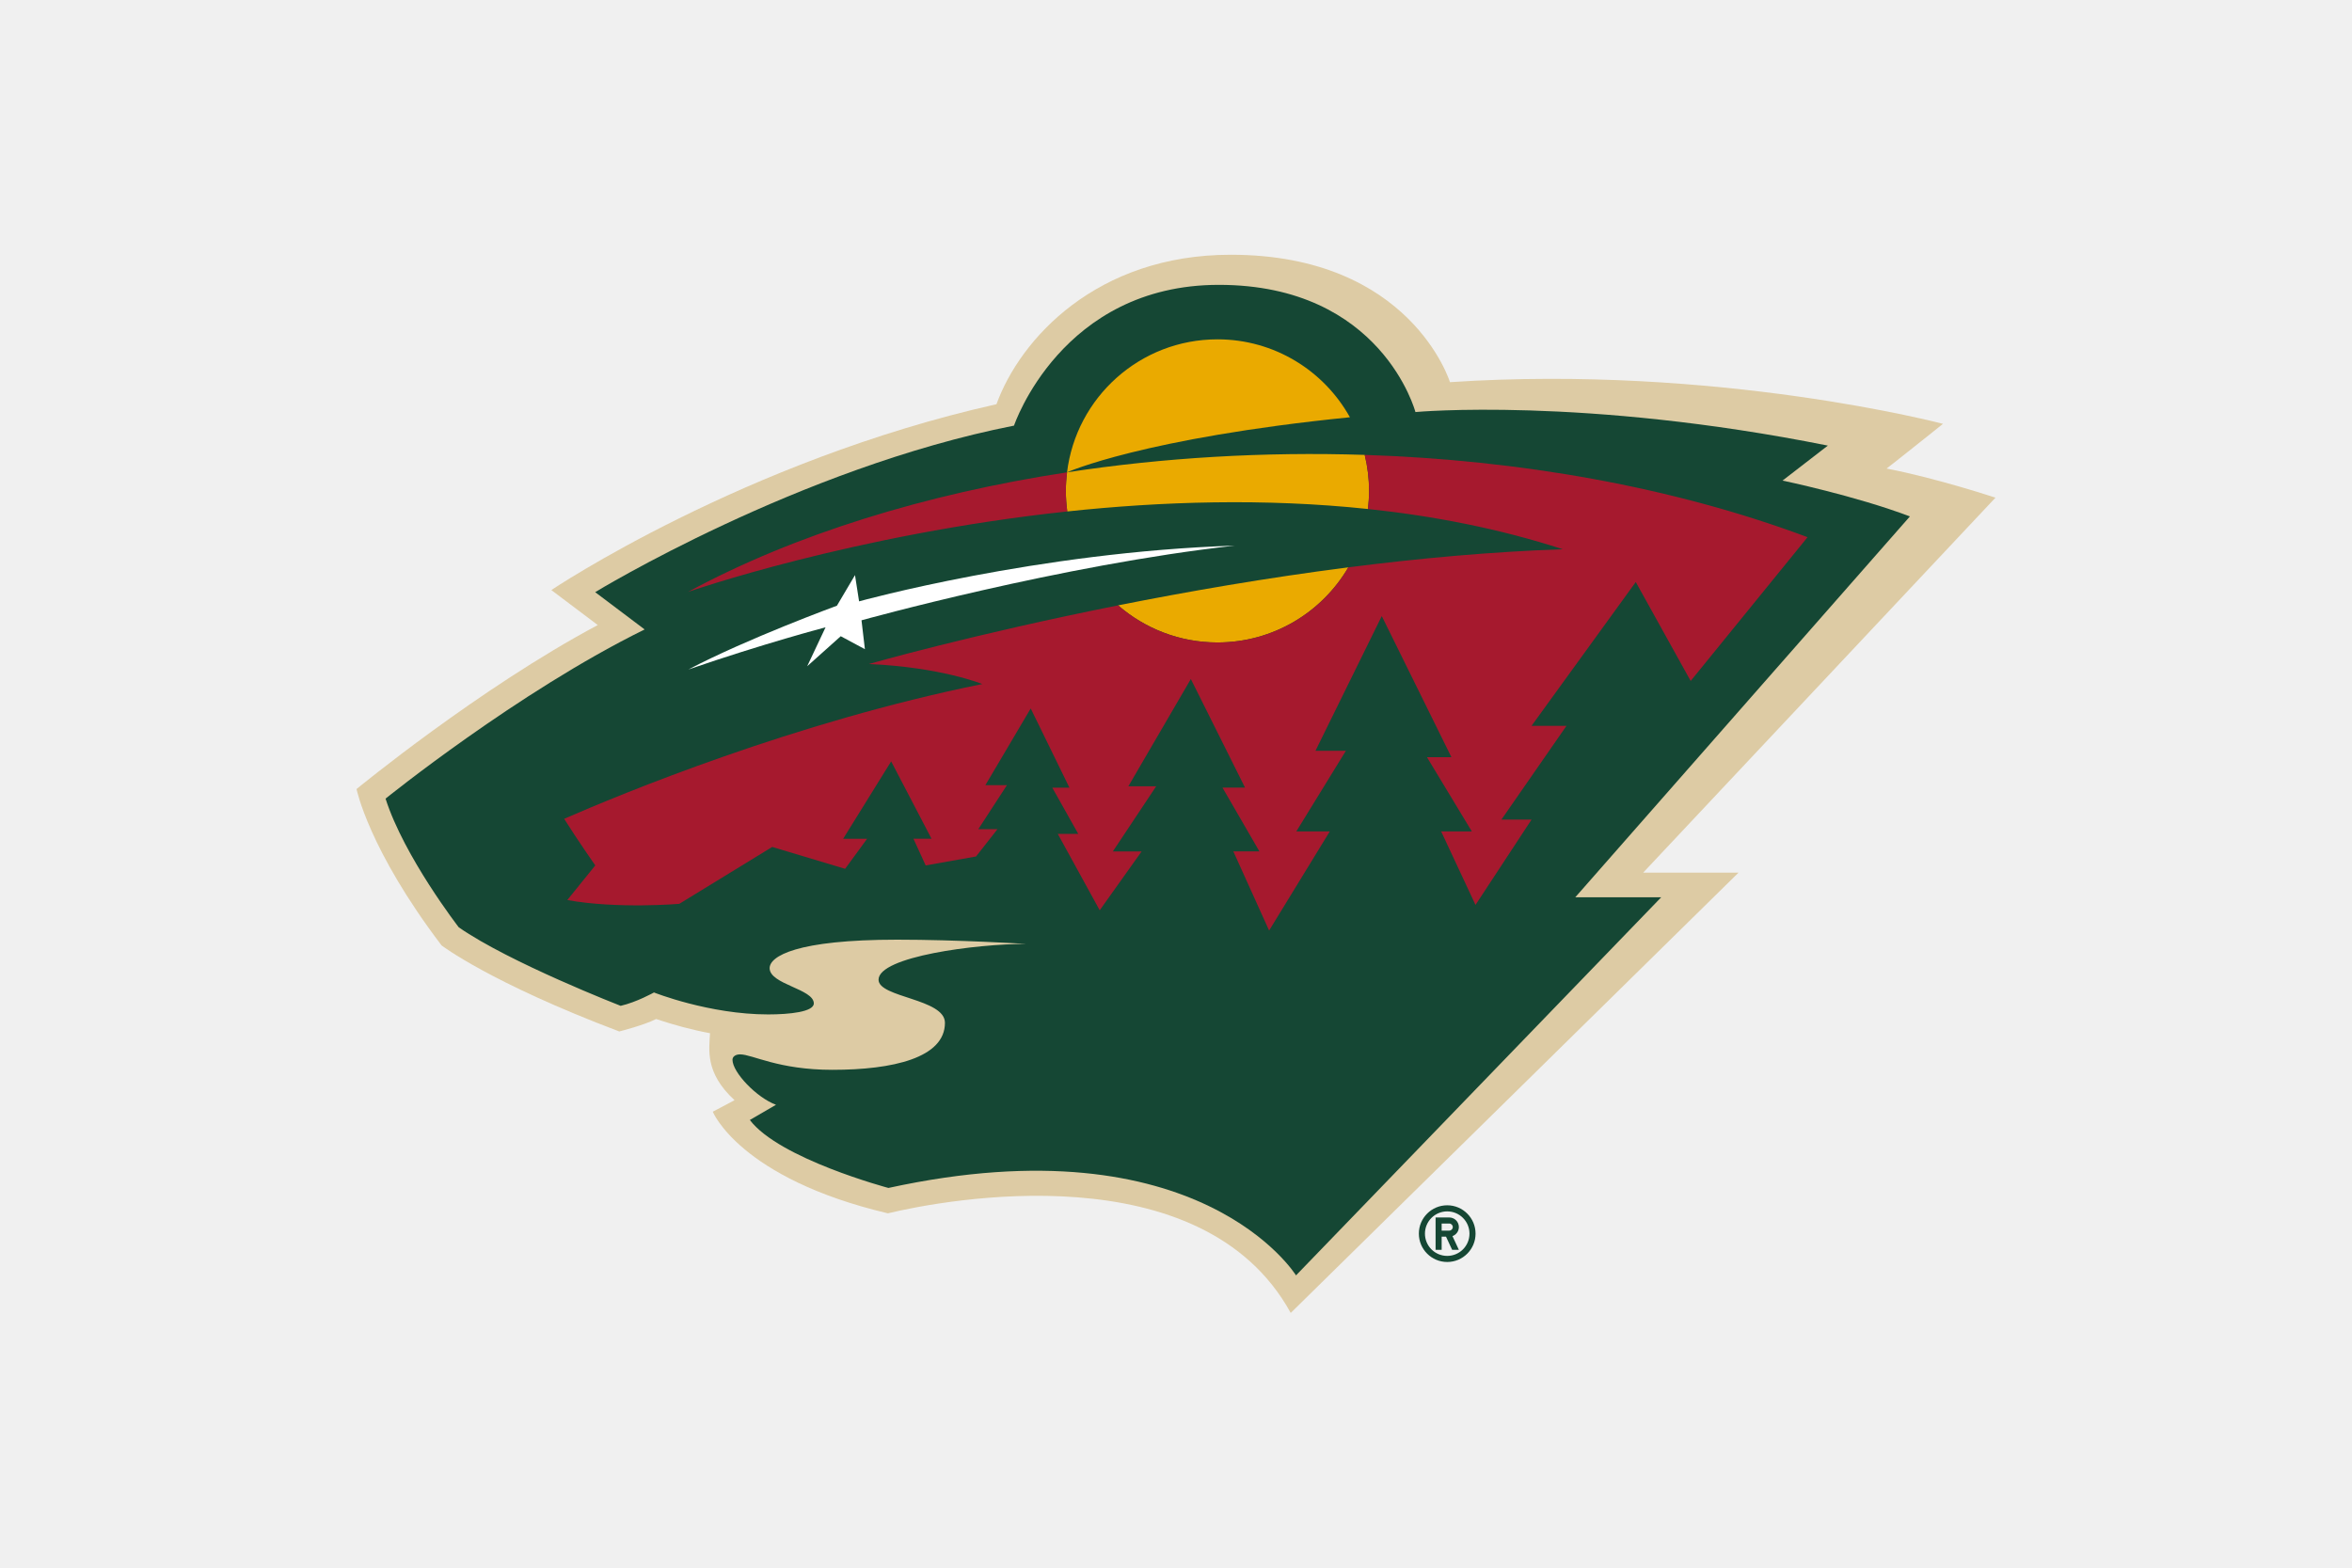
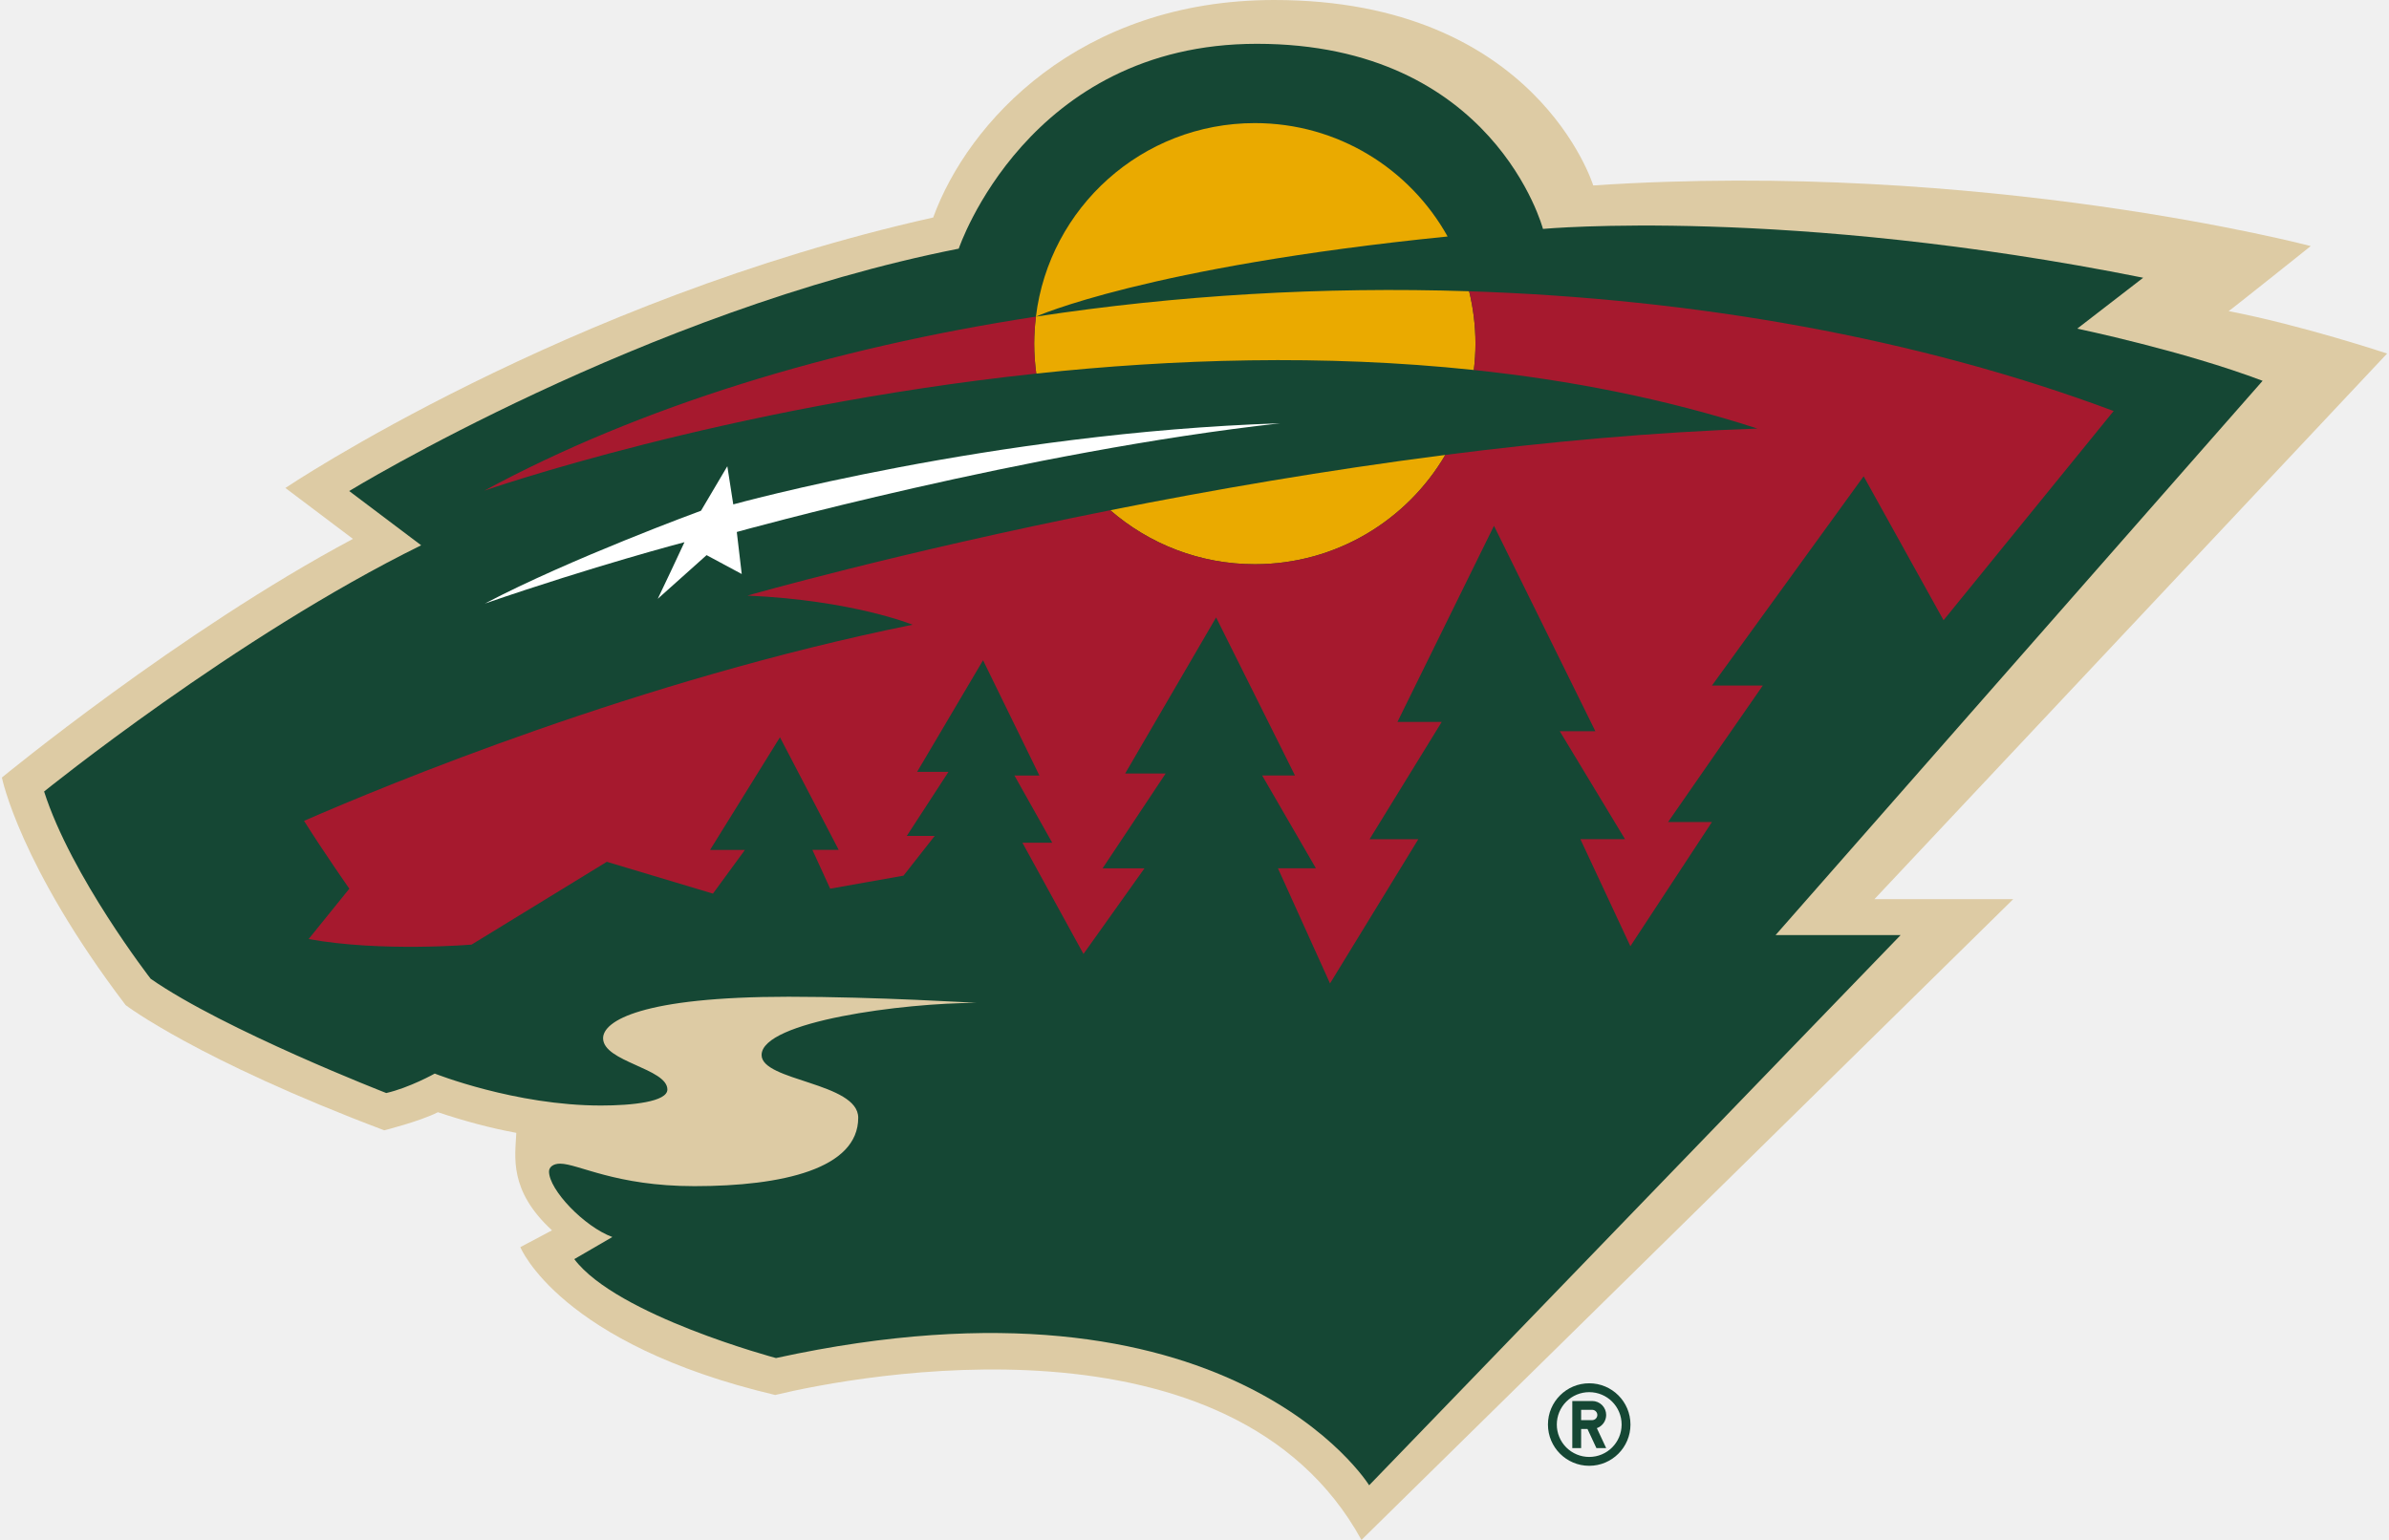
- <svg xmlns="http://www.w3.org/2000/svg" viewBox="0 0 960 640">
+ <svg xmlns="http://www.w3.org/2000/svg" width="670" height="432" viewBox="145 104 670 432">
  <path fill="#154734" d="M590.7 492.055c-6.388 0-11.575 5.179-11.575 11.572 0 6.386 5.187 11.572 11.575 11.572s11.568-5.186 11.568-11.571c0-6.395-5.179-11.574-11.568-11.574m0 20.661a9.1 9.1 0 0 1-6.429-2.66 9.07 9.07 0 0 1-2.66-6.43 9.08 9.08 0 0 1 9.089-9.083c5.022 0 9.087 4.061 9.087 9.083s-4.065 9.09-9.087 9.09m4.755-11.772c0-.515-.102-1.026-.3-1.5a3.9 3.9 0 0 0-2.125-2.123 3.9 3.9 0 0 0-1.502-.297h-5.575v13.21h2.478v-5.365h1.779l2.504 5.364h2.741l-2.614-5.594a3.93 3.93 0 0 0 1.893-1.433 3.93 3.93 0 0 0 .721-2.262m-3.927 1.445h-3.097v-2.891h3.097a1.45 1.45 0 0 1 1.448 1.447 1.45 1.45 0 0 1-1.448 1.444" />
  <path fill="#ddcba4" d="M814.47 203.177s-23.828-7.933-44.448-11.897c.253-.046 23.032-18.25 23.032-18.25s-91.882-24.271-201.231-17.01c0 0-15.927-52.02-89.455-52.02-54.713 0-85.942 34.3-95.652 61.015-103.16 23.092-181.681 75.874-181.681 75.874l18.951 14.285c-48.541 25.866-98.456 66.947-98.456 66.947s4.895 24.624 34.704 63.84c0 0 19.96 15.269 72.53 35.127 0 0 10.055-2.534 15.047-5.076 7.213 2.41 14.655 4.443 21.987 5.787-.298 6.619-2.211 16.097 10.013 27.347l-8.884 4.71s10.977 27.191 71.47 41.48c23.099-5.57 128.171-25.435 164.43 40.663l182.789-179.76h-38.925z" />
  <path fill="#154734" d="M779.552 210.83c-22.245-8.438-51.985-14.636-51.985-14.636l18.493-14.28c-99.9-20.015-168.331-13.698-168.331-13.698s-13.695-51.927-80.241-51.927c-64.335 0-83.604 57.466-83.604 57.466-88.068 17.357-170.954 67.991-170.954 67.991l20.19 15.222c-51.934 25.553-105.75 69.072-105.75 69.072 7.612 23.801 29.887 52.538 29.887 52.538 20.684 14.392 66.07 32.05 66.07 32.05 6.536-1.496 13.598-5.459 13.598-5.459s22.55 8.964 46.614 8.964c8.794 0 18.63-1.057 18.63-4.494 0-5.935-18.031-7.745-18.031-14.388 0-4.841 10.838-11.635 52.042-11.635 24.673 0 52.604 1.723 52.604 1.723-20.311 0-60.193 5.163-60.193 14.627 0 7.333 27.1 7.716 27.1 17.594 0 14.298-21.221 19.19-45.941 19.19-22.136 0-32.635-6.309-37.67-6.309-1.927 0-3.105.96-3.105 2.204 0 5.14 9.864 15.475 17.76 18.374l-10.676 6.203c11.977 15.856 56.565 27.752 56.565 27.752 127.21-27.757 166.358 35.694 166.358 35.694l149.05-154.347h-35.07z" />
  <path fill="#eaaa00" d="M557.024 185.707c-40.988-1.337-82.148 1.097-121.497 7.116a63 63 0 0 0-.485 7.58c0 2.85.216 5.647.58 8.395 38.301-4.089 80.521-5.473 122.718-1.003.287-2.43.459-4.89.459-7.391 0-5.068-.629-9.98-1.775-14.697m-60.098 76.575c22.776 0 42.671-12.33 53.415-30.664-33.584 4.302-65.749 9.898-93.962 15.518 10.872 9.427 25.027 15.146 40.547 15.146m0-123.75c-31.607 0-57.659 23.695-61.399 54.29 0 0 31.033-13.976 115.457-22.479-10.563-18.974-30.808-31.811-54.059-31.811z" />
  <path fill="#a6192e" d="M557.024 185.707a62.2 62.2 0 0 1 1.774 14.697c0 2.5-.171 4.962-.458 7.39 26.847 2.838 53.696 8.041 79.536 16.431-29.154.993-58.865 3.722-87.535 7.392-10.744 18.336-30.639 30.664-53.416 30.664-15.518 0-29.674-5.717-40.546-15.145-59.767 11.916-101.755 23.942-101.755 23.942 29.59 1.317 46.31 8.177 46.31 8.177-76.474 15.46-147.574 44.936-170.663 55.02 5.515 8.773 12.702 19.028 12.702 19.028l-11.421 14.129c20.414 3.714 45.713 1.553 45.713 1.553l37.923-23.225 29.758 8.927 8.971-12.263h-9.775l19.597-31.598 16.476 31.584h-7.38l4.991 10.893 20.56-3.654 8.756-11.152h-7.828l11.685-17.963H402.2l18.499-31.312 15.803 32.335-7-.004L440.1 340.42h-8.357l17.121 31.193 17.106-24.026h-11.744l17.687-26.599H460.56l25.5-43.777 22.117 44.331h-9.204l15.073 26.035h-10.645l14.605 32.307 24.758-40.457h-13.662l20.229-32.908h-12.413l27.072-55.014 28.432 57.618h-9.982l18.304 30.296h-12.516l14.017 30.015 22.873-34.834h-12.3l26.558-38.28h-14.258l42.544-58.715 22.412 40.39 47.702-58.694c-54.961-20.562-117.635-31.533-180.752-33.594m-121.983 14.697c0-2.568.184-5.095.486-7.581-57.512 8.794-111.163 25.255-154.689 48.82 0 0 67.179-23.491 154.784-32.845a64 64 0 0 1-.581-8.394" />
  <path fill="#fff" d="M504.038 222.747c-80.757 2.608-153.375 22.752-153.392 22.752-.555-3.602-1.103-7.087-1.666-10.71-2.502 4.233-4.881 8.289-7.381 12.487-.008 0-36.533 13.387-60.623 26.042 30.912-10.657 55.985-17.223 55.985-17.223a1503 1503 0 0 1-7.492 15.89c4.637-4.139 9.058-8.102 13.695-12.253 3.322 1.771 6.5 3.508 9.857 5.296-.471-3.95-.91-7.79-1.386-11.793.012-.008 81.486-22.662 152.403-30.489" />
</svg>
